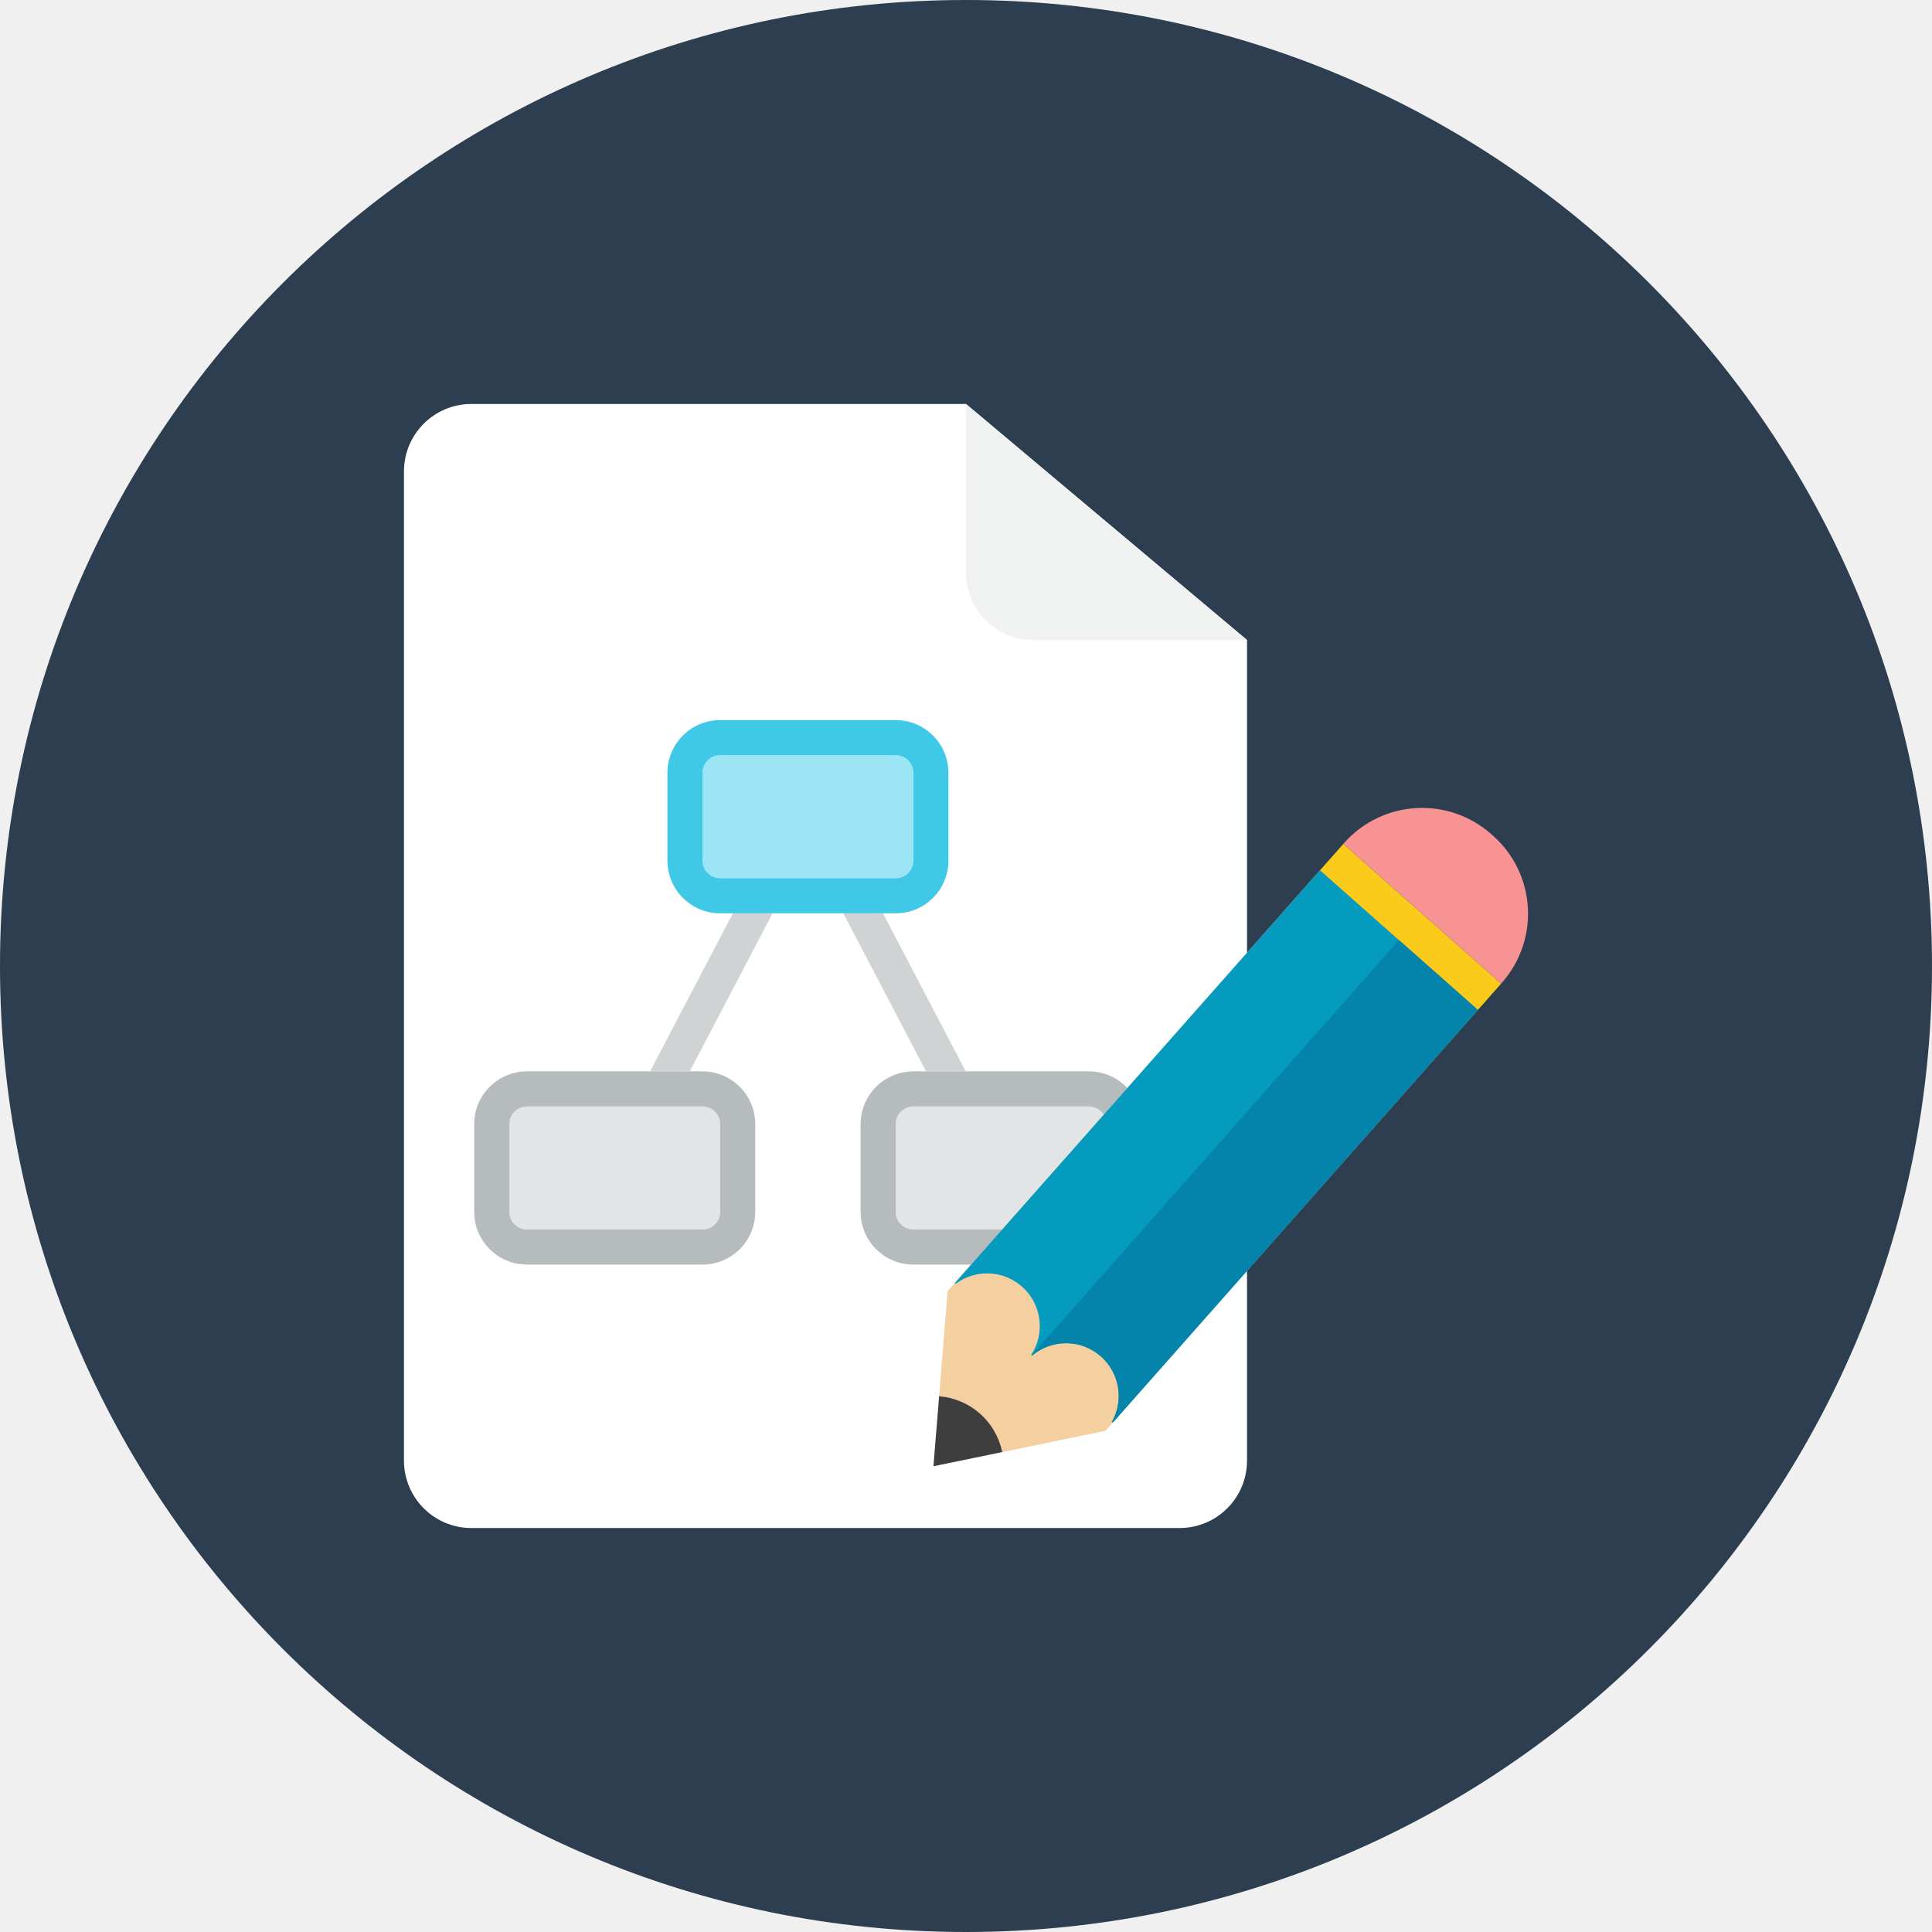
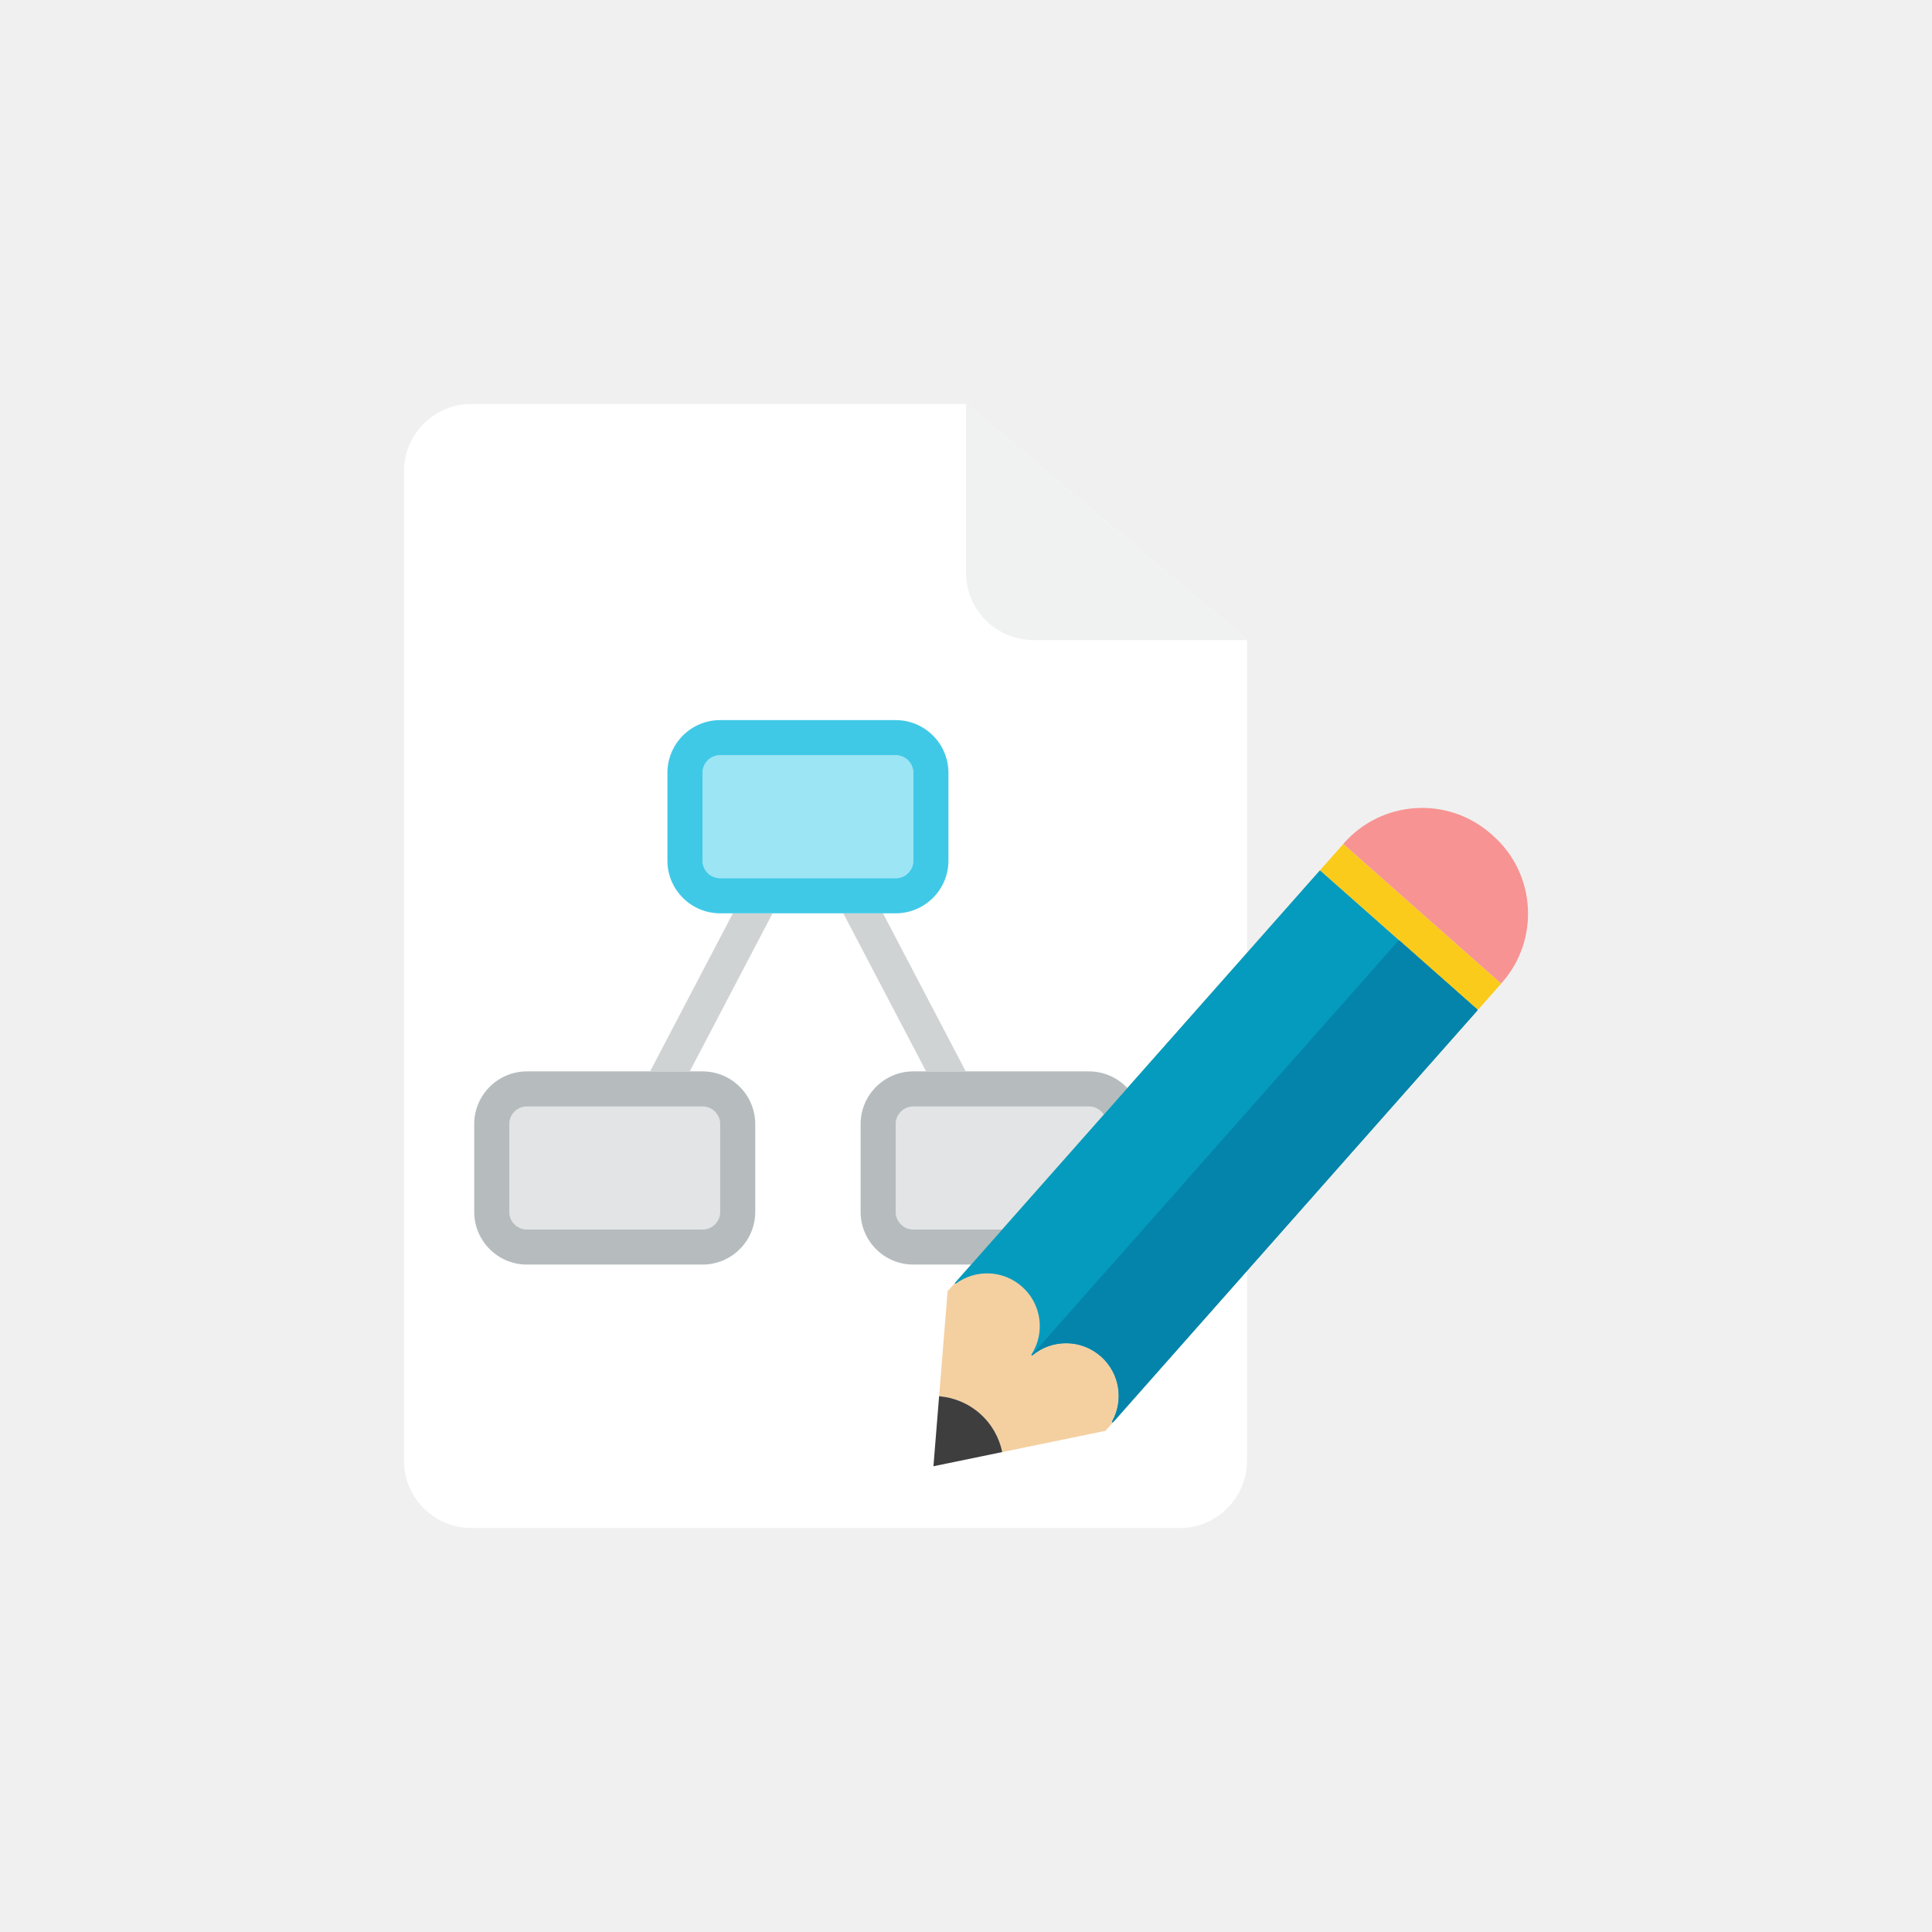
<svg xmlns="http://www.w3.org/2000/svg" version="1.0" x="0px" y="0px" width="110px" height="110px" viewBox="0 0 110 110" style="enable-background:new 0 0 110 110;" xml:space="preserve">
  <g id="Artboard">
</g>
  <g id="Multicolor">
-     <circle style="fill:#2C3E50;" cx="55" cy="55" r="55" />
    <g>
      <g>
        <path style="fill:#FFFFFF;" d="M23,26.84c0-2.121,1.719-3.84,3.84-3.84H55l16,13.44v46.72c0,2.121-1.719,3.84-3.84,3.84H26.84     C24.719,87,23,85.281,23,83.16V26.84z" />
        <path style="fill:#F0F1F1;" d="M55,23v9.6c0,2.121,1.719,3.84,3.84,3.84H71L55,23z" />
      </g>
      <path style="fill:#E2E4E5;" d="M52,70h10c0.551,0,1-0.448,1-1v-5c0-0.552-0.449-1-1-1H52c-0.551,0-1,0.448-1,1v5    C51,69.552,51.449,70,52,70z" />
      <path style="fill:#B6BCBD;" d="M62,72H52c-1.654,0-3-1.346-3-3v-5c0-1.654,1.346-3,3-3h10c1.654,0,3,1.346,3,3v5    C65,70.654,63.654,72,62,72z M52,63c-0.551,0-1,0.448-1,1v5c0,0.552,0.449,1,1,1h10c0.551,0,1-0.448,1-1v-5c0-0.552-0.449-1-1-1    H52z" />
      <path style="fill:#E2E4E5;" d="M30,70h10c0.551,0,1-0.448,1-1v-5c0-0.552-0.449-1-1-1H30c-0.551,0-1,0.448-1,1v5    C29,69.552,29.449,70,30,70z" />
      <path style="fill:#B6BCBD;" d="M40,72H30c-1.654,0-3-1.346-3-3v-5c0-1.654,1.346-3,3-3h10c1.654,0,3,1.346,3,3v5    C43,70.654,41.654,72,40,72z M30,63c-0.551,0-1,0.448-1,1v5c0,0.552,0.449,1,1,1h10c0.551,0,1-0.448,1-1v-5c0-0.552-0.449-1-1-1    H30z" />
      <path style="fill:#9CE5F4;" d="M41,50h10c0.551,0,1-0.448,1-1v-5c0-0.552-0.449-1-1-1H41c-0.551,0-1,0.448-1,1v5    C40,49.552,40.449,50,41,50z" />
      <g>
        <polygon style="fill:#CFD3D4;" points="50.272,52 48.014,52 52.728,61 54.986,61    " />
      </g>
      <g>
        <polygon style="fill:#CFD3D4;" points="41.728,52 37.014,61 39.272,61 43.986,52    " />
      </g>
      <path style="fill:#40C9E7;" d="M51,52H41c-1.654,0-3-1.346-3-3v-5c0-1.654,1.346-3,3-3h10c1.654,0,3,1.346,3,3v5    C54,50.654,52.654,52,51,52z M41,43c-0.551,0-1,0.448-1,1v5c0,0.552,0.449,1,1,1h10c0.551,0,1-0.448,1-1v-5c0-0.552-0.449-1-1-1    H41z" />
      <g>
        <path style="fill:#F4D0A1;" d="M84.144,57.498L62.941,81.466l-5.877,1.21c-0.17-0.818-0.593-1.593-1.267-2.189     c-0.674-0.596-1.495-0.922-2.328-0.991l0.484-5.981l21.203-23.967L84.144,57.498z" />
      </g>
      <g>
        <path style="fill:#059BBF;" d="M84.115,57.473c0.016,0.014,0.017,0.038,0.003,0.054L63.397,80.95     c-0.033,0.038-0.086-0.002-0.062-0.047c0.651-1.2,0.414-2.728-0.653-3.672c-1.126-0.996-2.785-0.995-3.905-0.062     c-0.032,0.027-0.075-0.011-0.052-0.046c0.79-1.225,0.589-2.871-0.537-3.868c-1.079-0.955-2.648-0.993-3.762-0.173     c-0.036,0.027-0.077-0.015-0.047-0.049l20.752-23.458c0.014-0.016,0.038-0.017,0.054-0.003L84.115,57.473z" />
      </g>
      <g>
        <rect x="74.313" y="51.774" transform="matrix(0.749 0.6626 -0.6626 0.749 55.1274 -39.9673)" style="fill:#FACB1B;" width="12" height="2" />
      </g>
      <g>
        <path style="fill:#F79392;" d="M84.996,47.571l-0.09-0.08c-2.457-2.174-6.211-1.944-8.385,0.513l-0.04,0.045L85.469,56     l0.04-0.045C87.683,53.498,87.453,49.744,84.996,47.571z" />
      </g>
      <g>
        <path style="fill:#0484AB;" d="M84.119,57.527L63.371,80.979c-0.03,0.034-0.077-0.002-0.055-0.042     c0.674-1.205,0.444-2.753-0.634-3.707c-1.124-0.994-2.777-0.995-3.897-0.068c-0.019,0.015-0.041-0.008-0.025-0.026l20.865-23.586     c0.014-0.016,0.038-0.017,0.053-0.003l4.437,3.925C84.131,57.487,84.133,57.511,84.119,57.527z" />
      </g>
      <g>
        <path style="fill:#3E3E3F;" d="M57.064,82.675l-3.918,0.807l0.323-3.987c0.833,0.069,1.654,0.395,2.328,0.991     C56.471,81.082,56.894,81.857,57.064,82.675z" />
      </g>
    </g>
  </g>
</svg>
